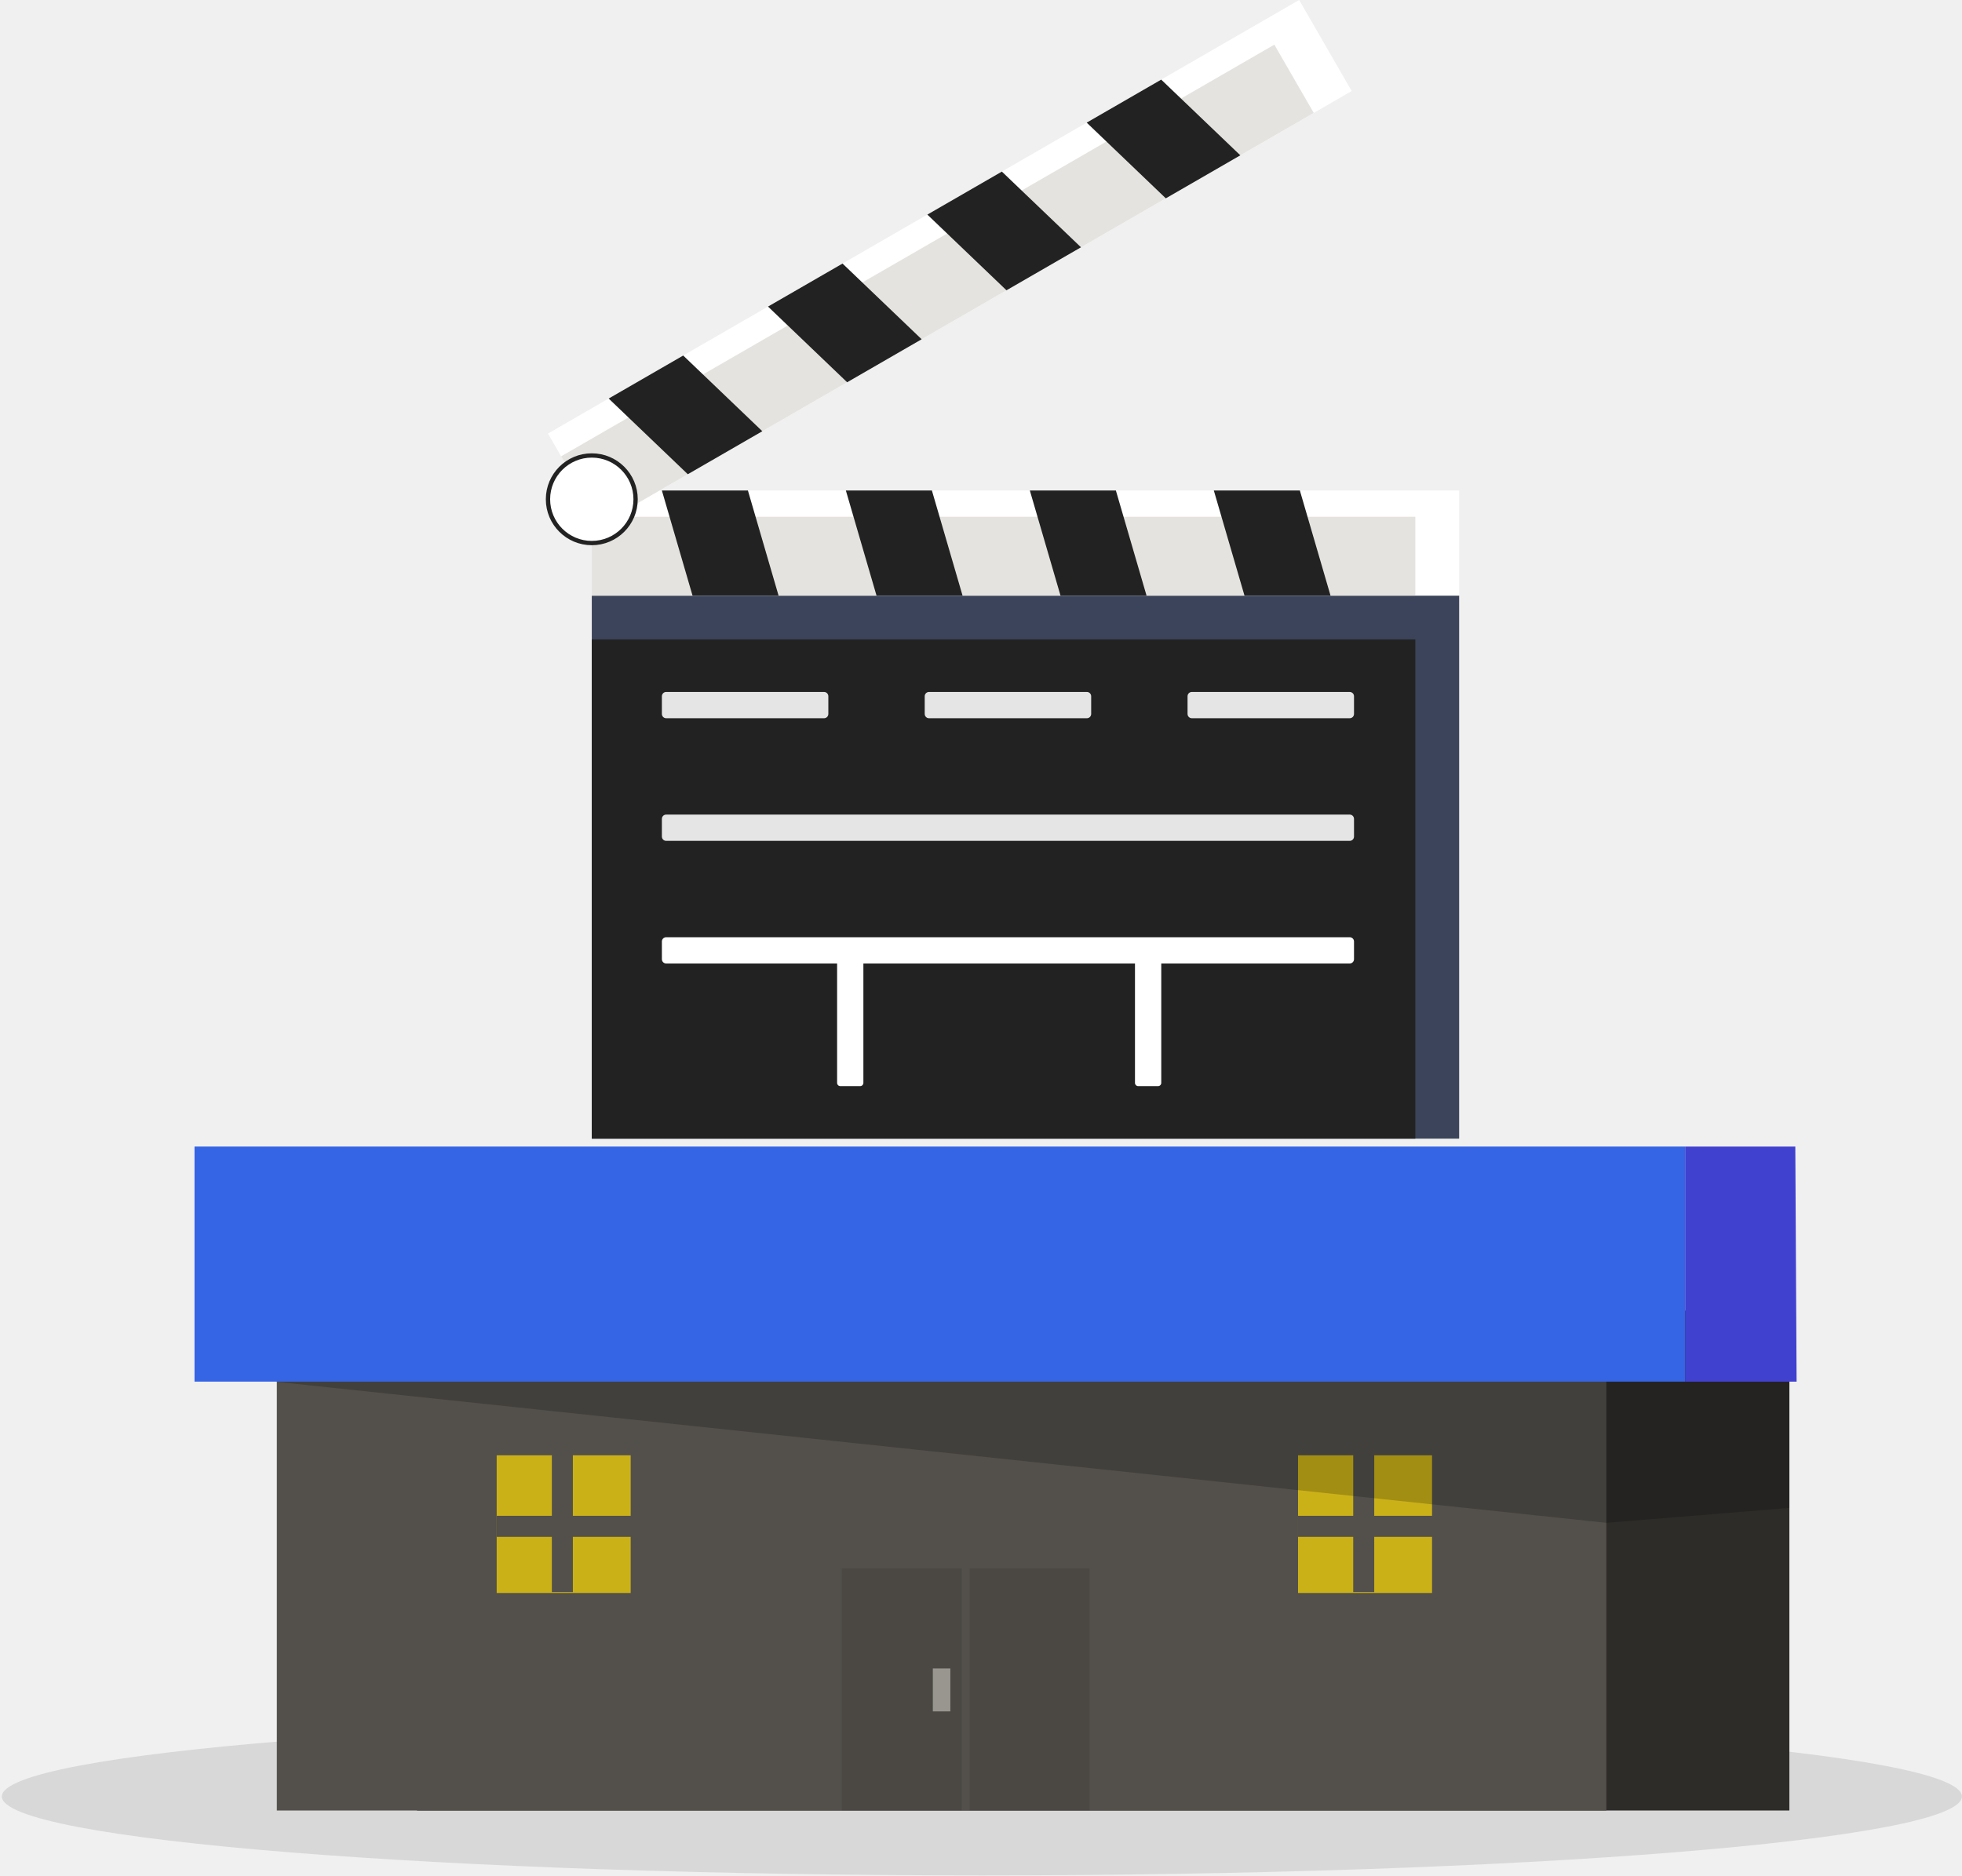
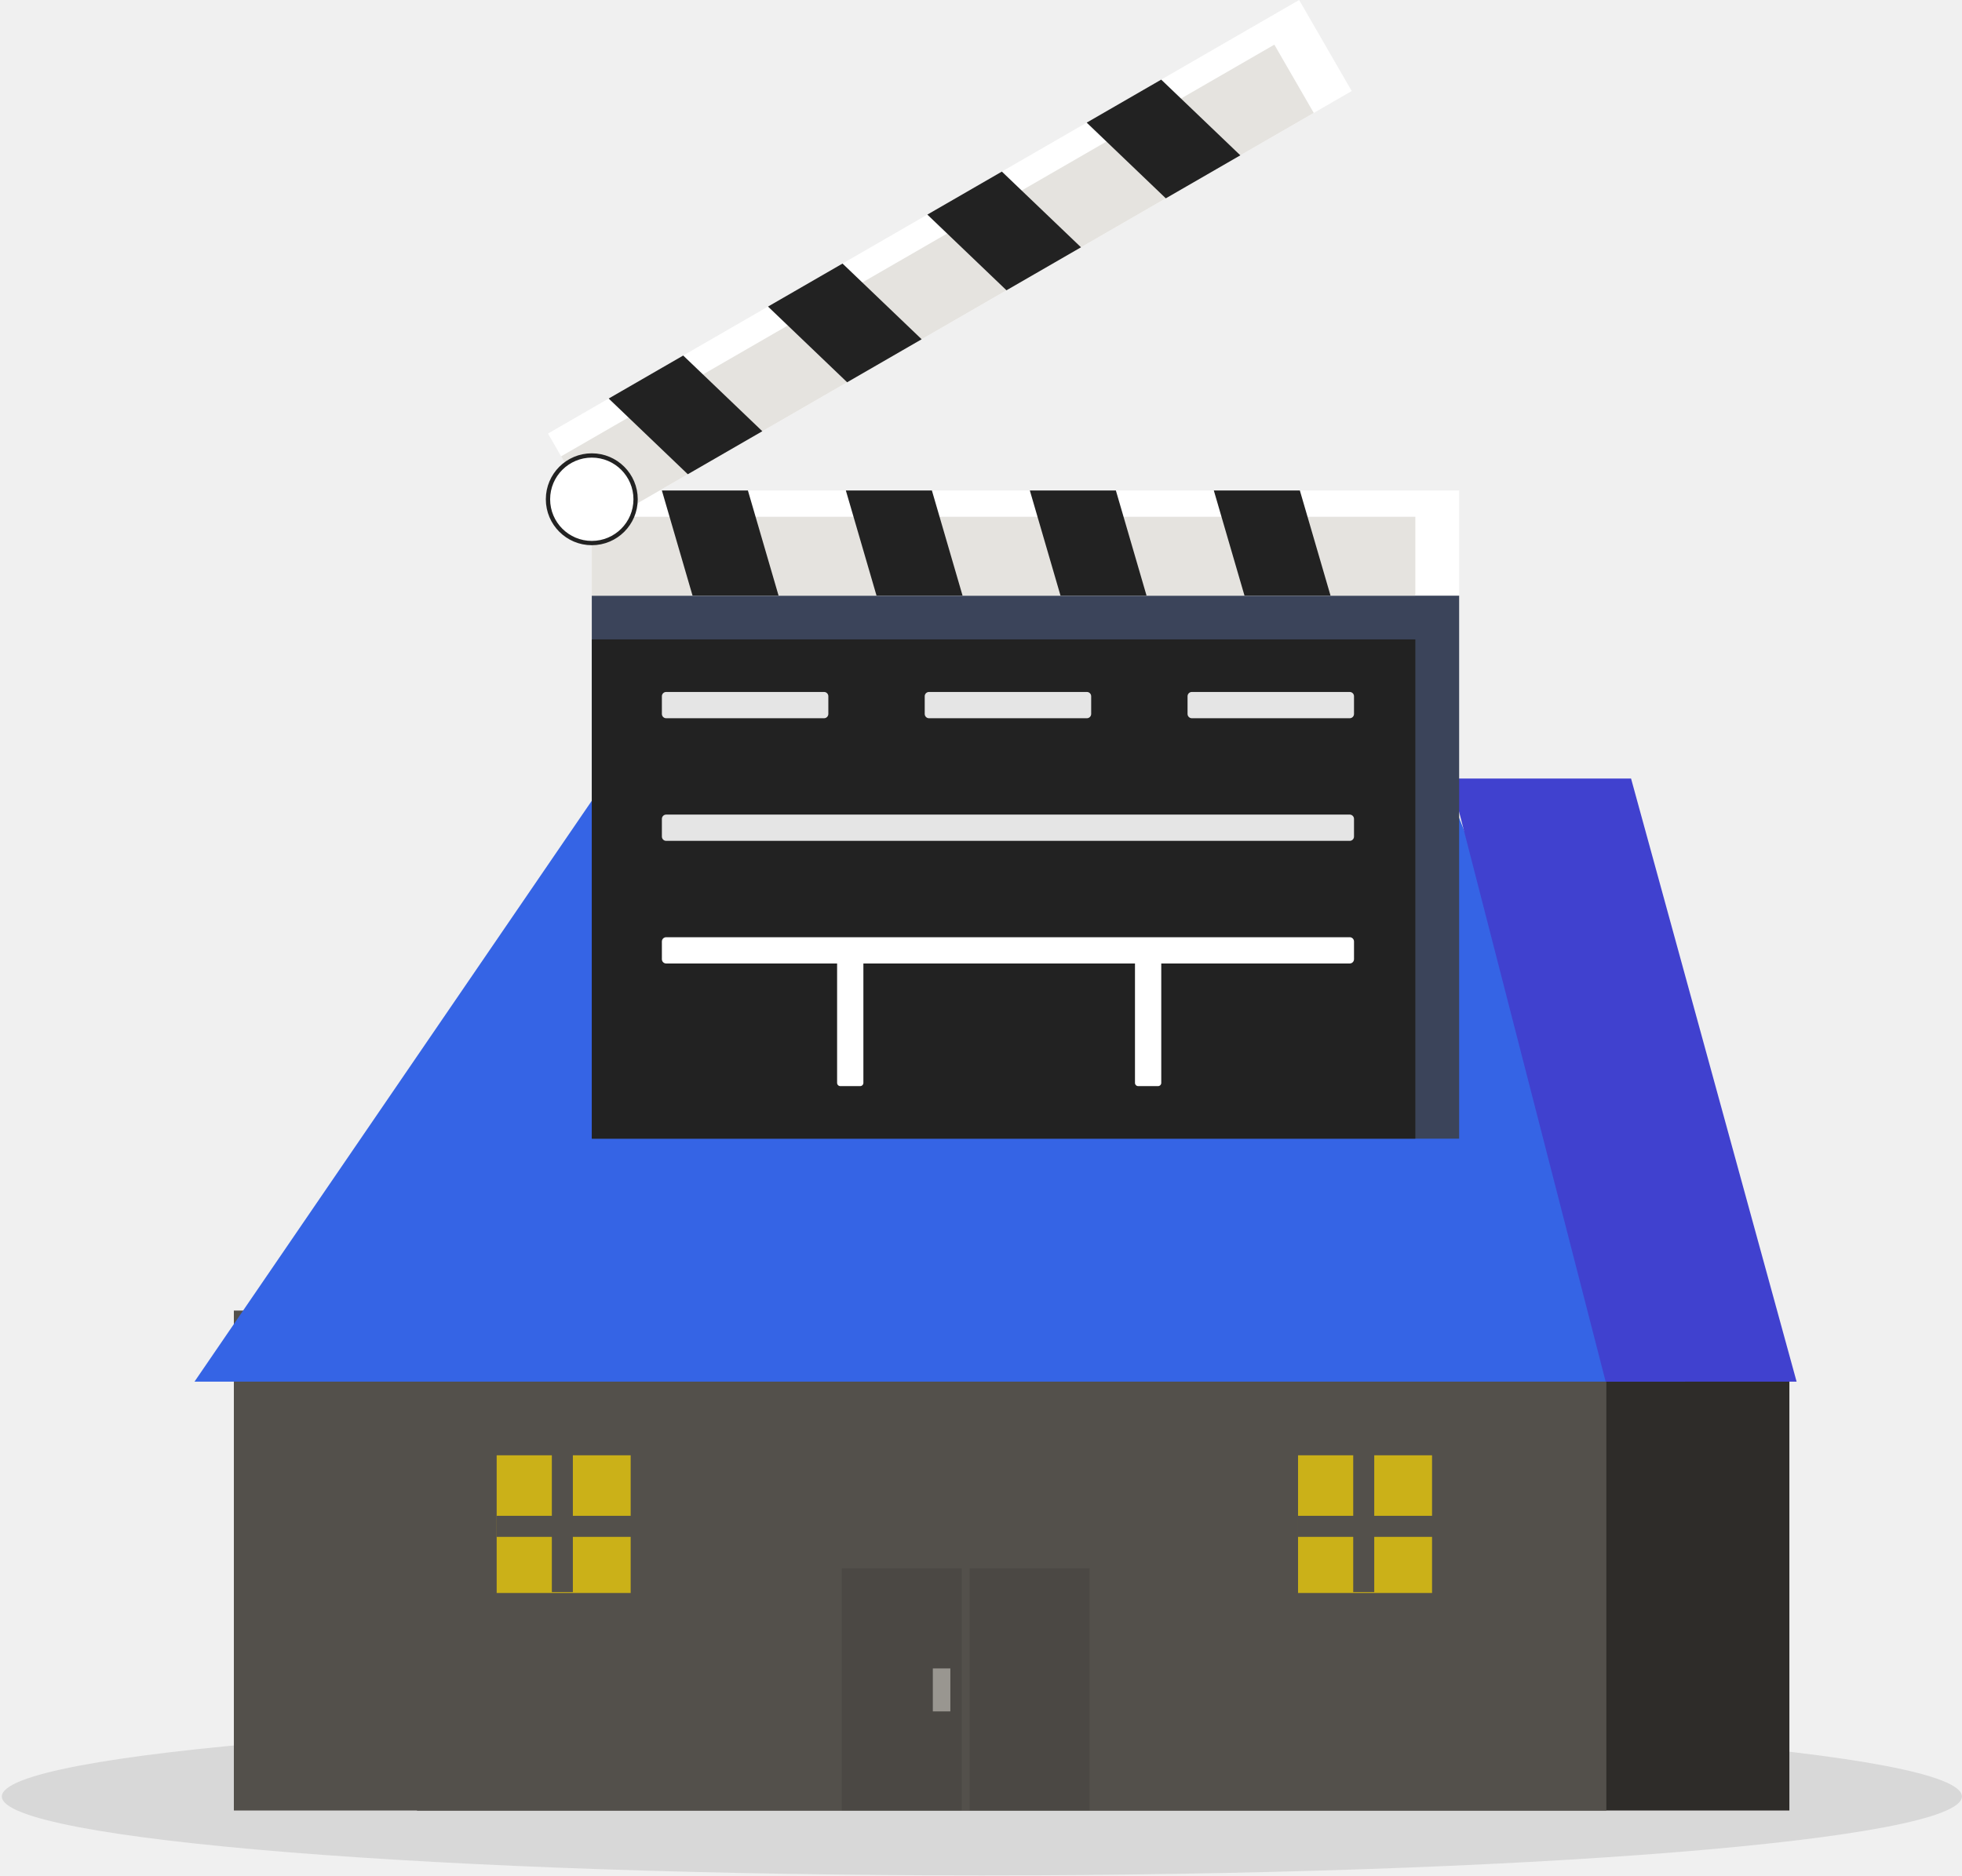
<svg xmlns="http://www.w3.org/2000/svg" width="913px" height="873px" viewBox="0 0 913 873" version="1.1">
  <g id="Page-2" stroke="none" stroke-width="1" fill="none" fill-rule="evenodd">
    <g id="Desktop-HD" transform="translate(0, -1642)">
      <g id="Group-8-Copy" transform="translate(0, 1641)">
-         <g id="snowflake" transform="translate(0, 534)">
-           <ellipse id="XMLID_1404_" fill="#000000" opacity="0.1" cx="456.908" cy="303.176" rx="456.055" ry="36.741" />
-           <polygon id="Path" fill="#2E2C29" points="194.034 77.014 832.674 77.014 832.674 309.708 194.034 309.708" />
-           <polygon id="Path" fill="#53504B" points="128.825 77.014 747.495 77.014 747.495 309.708 128.825 309.708" />
-           <polygon id="Path" fill="#3564E5" points="784.175 0.674 90.515 0.674 90.515 110.081 784.175 110.081" />
-           <g id="Group-2" transform="translate(603.1822, 143.9647)">
+         <g id="snowflake" transform="translate(0, 363)">
+           <ellipse id="XMLID_1404_" fill="#000000" opacity="0.1" cx="456.908" cy="474.176" rx="456.055" ry="36.741" />
+           <polygon id="Path" fill="#2E2C29" points="194.034 248.014 832.674 276 832.674 480.708 194.034 480.708" />
+           <polygon id="Path" fill="#53504B" points="108.825 248.014 747.495 248.014 747.495 480.708 108.825 480.708" />
+           <polygon id="Path" fill="#3564E5" points="674 6.254 278.429 6.254 90.515 281.081 784.175 281.081" />
+           <g id="Group-2" transform="translate(603.1822, 314.9647)">
            <polygon id="Path" fill="#CBB118" points="0.853 0.408 63.209 0.408 63.209 64.501 0.853 64.501" />
            <polygon id="Path-Copy-4" fill="#53504B" points="26.529 0 36.31 0 36.31 64.093 26.529 64.093" />
            <polygon id="Path-Copy-2" fill="#53504B" transform="translate(32.846, 33.47529) rotate(90) translate(-32.846, -33.47529) " points="27.947 1.482 37.745 1.482 37.745 65.468 27.947 65.468" />
          </g>
-           <g id="Group-2-Copy" transform="translate(230.2689, 143.9647)">
+           <g id="Group-2-Copy" transform="translate(230.2689, 314.9647)">
            <polygon id="Path" fill="#CBB118" points="0.853 0.408 63.209 0.408 63.209 64.501 0.853 64.501" />
            <polygon id="Path-Copy-4" fill="#53504B" points="26.529 0 36.31 0 36.31 64.093 26.529 64.093" />
            <polygon id="Path-Copy-2" fill="#53504B" transform="translate(32.846, 33.47529) rotate(90) translate(-32.846, -33.47529) " points="27.947 1.482 37.745 1.482 37.745 65.468 27.947 65.468" />
          </g>
-           <polygon id="Path" fill="#000000" opacity="0.1" points="391.699 197.035 447.534 197.035 447.534 309.708 391.699 309.708" />
-           <polygon id="Path" fill="#999690" points="434.084 243.574 442.236 243.574 442.236 263.578 434.084 263.578" />
-           <polygon id="Path" fill="#000000" opacity="0.1" points="451.202 197.035 507.037 197.035 507.037 309.708 451.202 309.708" />
-           <path d="M127.603,110.081 L747.495,175.807 L747.495,110.081 M832.674,110.081 L832.674,168.867 L747.495,175.807 L747.495,110.081" id="Shape" fill="#000000" fill-rule="nonzero" opacity="0.2" />
-           <polygon id="Path" fill="#4041CF" points="784.175 0.674 835.433 0.674 836.03 110.081 784.175 110.081" />
+           <polygon id="Path" fill="#000000" opacity="0.1" points="391.699 368.035 447.534 368.035 447.534 480.708 391.699 480.708" />
+           <polygon id="Path" fill="#999690" points="434.084 414.574 442.236 414.574 442.236 434.578 434.084 434.578" />
+           <polygon id="Path" fill="#000000" opacity="0.1" points="451.202 368.035 507.037 368.035 507.037 480.708 451.202 480.708" />
+           <polygon id="Path" fill="#4041CF" points="675 0.376 759 0.376 836.03 281.081 747.175 281.081" />
        </g>
        <g id="Group-6" transform="translate(255, 0)">
          <rect id="Rectangle-Copy-9" fill="#3B445A" x="20.385" y="278.231" width="403.615" height="252.769" />
          <rect id="Rectangle" fill="#222222" x="20.385" y="298.615" width="383.231" height="232.385" />
          <rect id="Rectangle" fill="#FFFFFF" x="53" y="437.231" width="322.077" height="12.231" rx="2" />
          <rect id="Rectangle-Copy-10" fill="#E5E5E5" x="53" y="380.154" width="322.077" height="12.231" rx="2" />
          <rect id="Rectangle-Copy-11" fill="#E5E5E5" x="53" y="323.077" width="77.462" height="12.231" rx="2" />
          <rect id="Rectangle-Copy-12" fill="#E5E5E5" x="175.308" y="323.077" width="77.462" height="12.231" rx="2" />
          <rect id="Rectangle-Copy-13" fill="#E5E5E5" x="297.615" y="323.077" width="77.462" height="12.231" rx="2" />
          <rect id="Rectangle" fill="#FFFFFF" x="134.538" y="445.385" width="12.231" height="61.154" rx="1.5" />
          <rect id="Rectangle-Copy-14" fill="#FFFFFF" x="273.154" y="445.385" width="12.231" height="61.154" rx="1.5" />
          <g id="Group-5" transform="translate(20.38462, 229.3077)">
            <rect id="Rectangle-Copy-15" fill="#FFFFFF" x="0" y="0" width="403.615" height="48.923" />
            <rect id="Rectangle" fill="#E5E3DF" x="0" y="12.231" width="383.231" height="36.692" />
            <polygon id="Rectangle" fill="#222222" points="32.615 9.92573545e-13 72.651 2.38305102e-12 86.92 48.923 46.885 48.923" />
            <polygon id="Rectangle-Copy-16" fill="#222222" points="118.231 1.4473209e-12 158.266 2.83779837e-12 172.535 48.923 132.5 48.923" />
            <polygon id="Rectangle-Copy-17" fill="#222222" points="203.846 1.4473209e-12 243.881 2.83779837e-12 258.151 48.923 218.115 48.923" />
            <polygon id="Rectangle-Copy-18" fill="#222222" points="289.462 1.4473209e-12 329.497 2.83779837e-12 343.766 48.923 303.731 48.923" />
          </g>
          <g id="Group-5-Copy" transform="translate(187.1871, 123.0253) rotate(-30) translate(-187.1871, -123.0253) translate(-14.81287, 98.52532)">
            <rect id="Rectangle-Copy-15" fill="#FFFFFF" x="0" y="0" width="403.615" height="48.923" />
            <rect id="Rectangle" fill="#E5E3DF" x="0" y="12.231" width="383.231" height="36.692" />
            <polygon id="Rectangle" fill="#222222" points="32.615 9.92573545e-13 72.651 2.38305102e-12 86.92 48.923 46.885 48.923" />
            <polygon id="Rectangle-Copy-16" fill="#222222" points="118.231 1.4473209e-12 158.266 2.83779837e-12 172.535 48.923 132.5 48.923" />
            <polygon id="Rectangle-Copy-17" fill="#222222" points="203.846 1.4473209e-12 243.881 2.83779837e-12 258.151 48.923 218.115 48.923" />
            <polygon id="Rectangle-Copy-18" fill="#222222" points="289.462 1.4473209e-12 329.497 2.83779837e-12 343.766 48.923 303.731 48.923" />
          </g>
          <circle id="Oval" stroke="#222222" stroke-width="2" fill="#FFFFFF" cx="20.385" cy="233.385" r="20.385" />
        </g>
      </g>
    </g>
  </g>
</svg>
